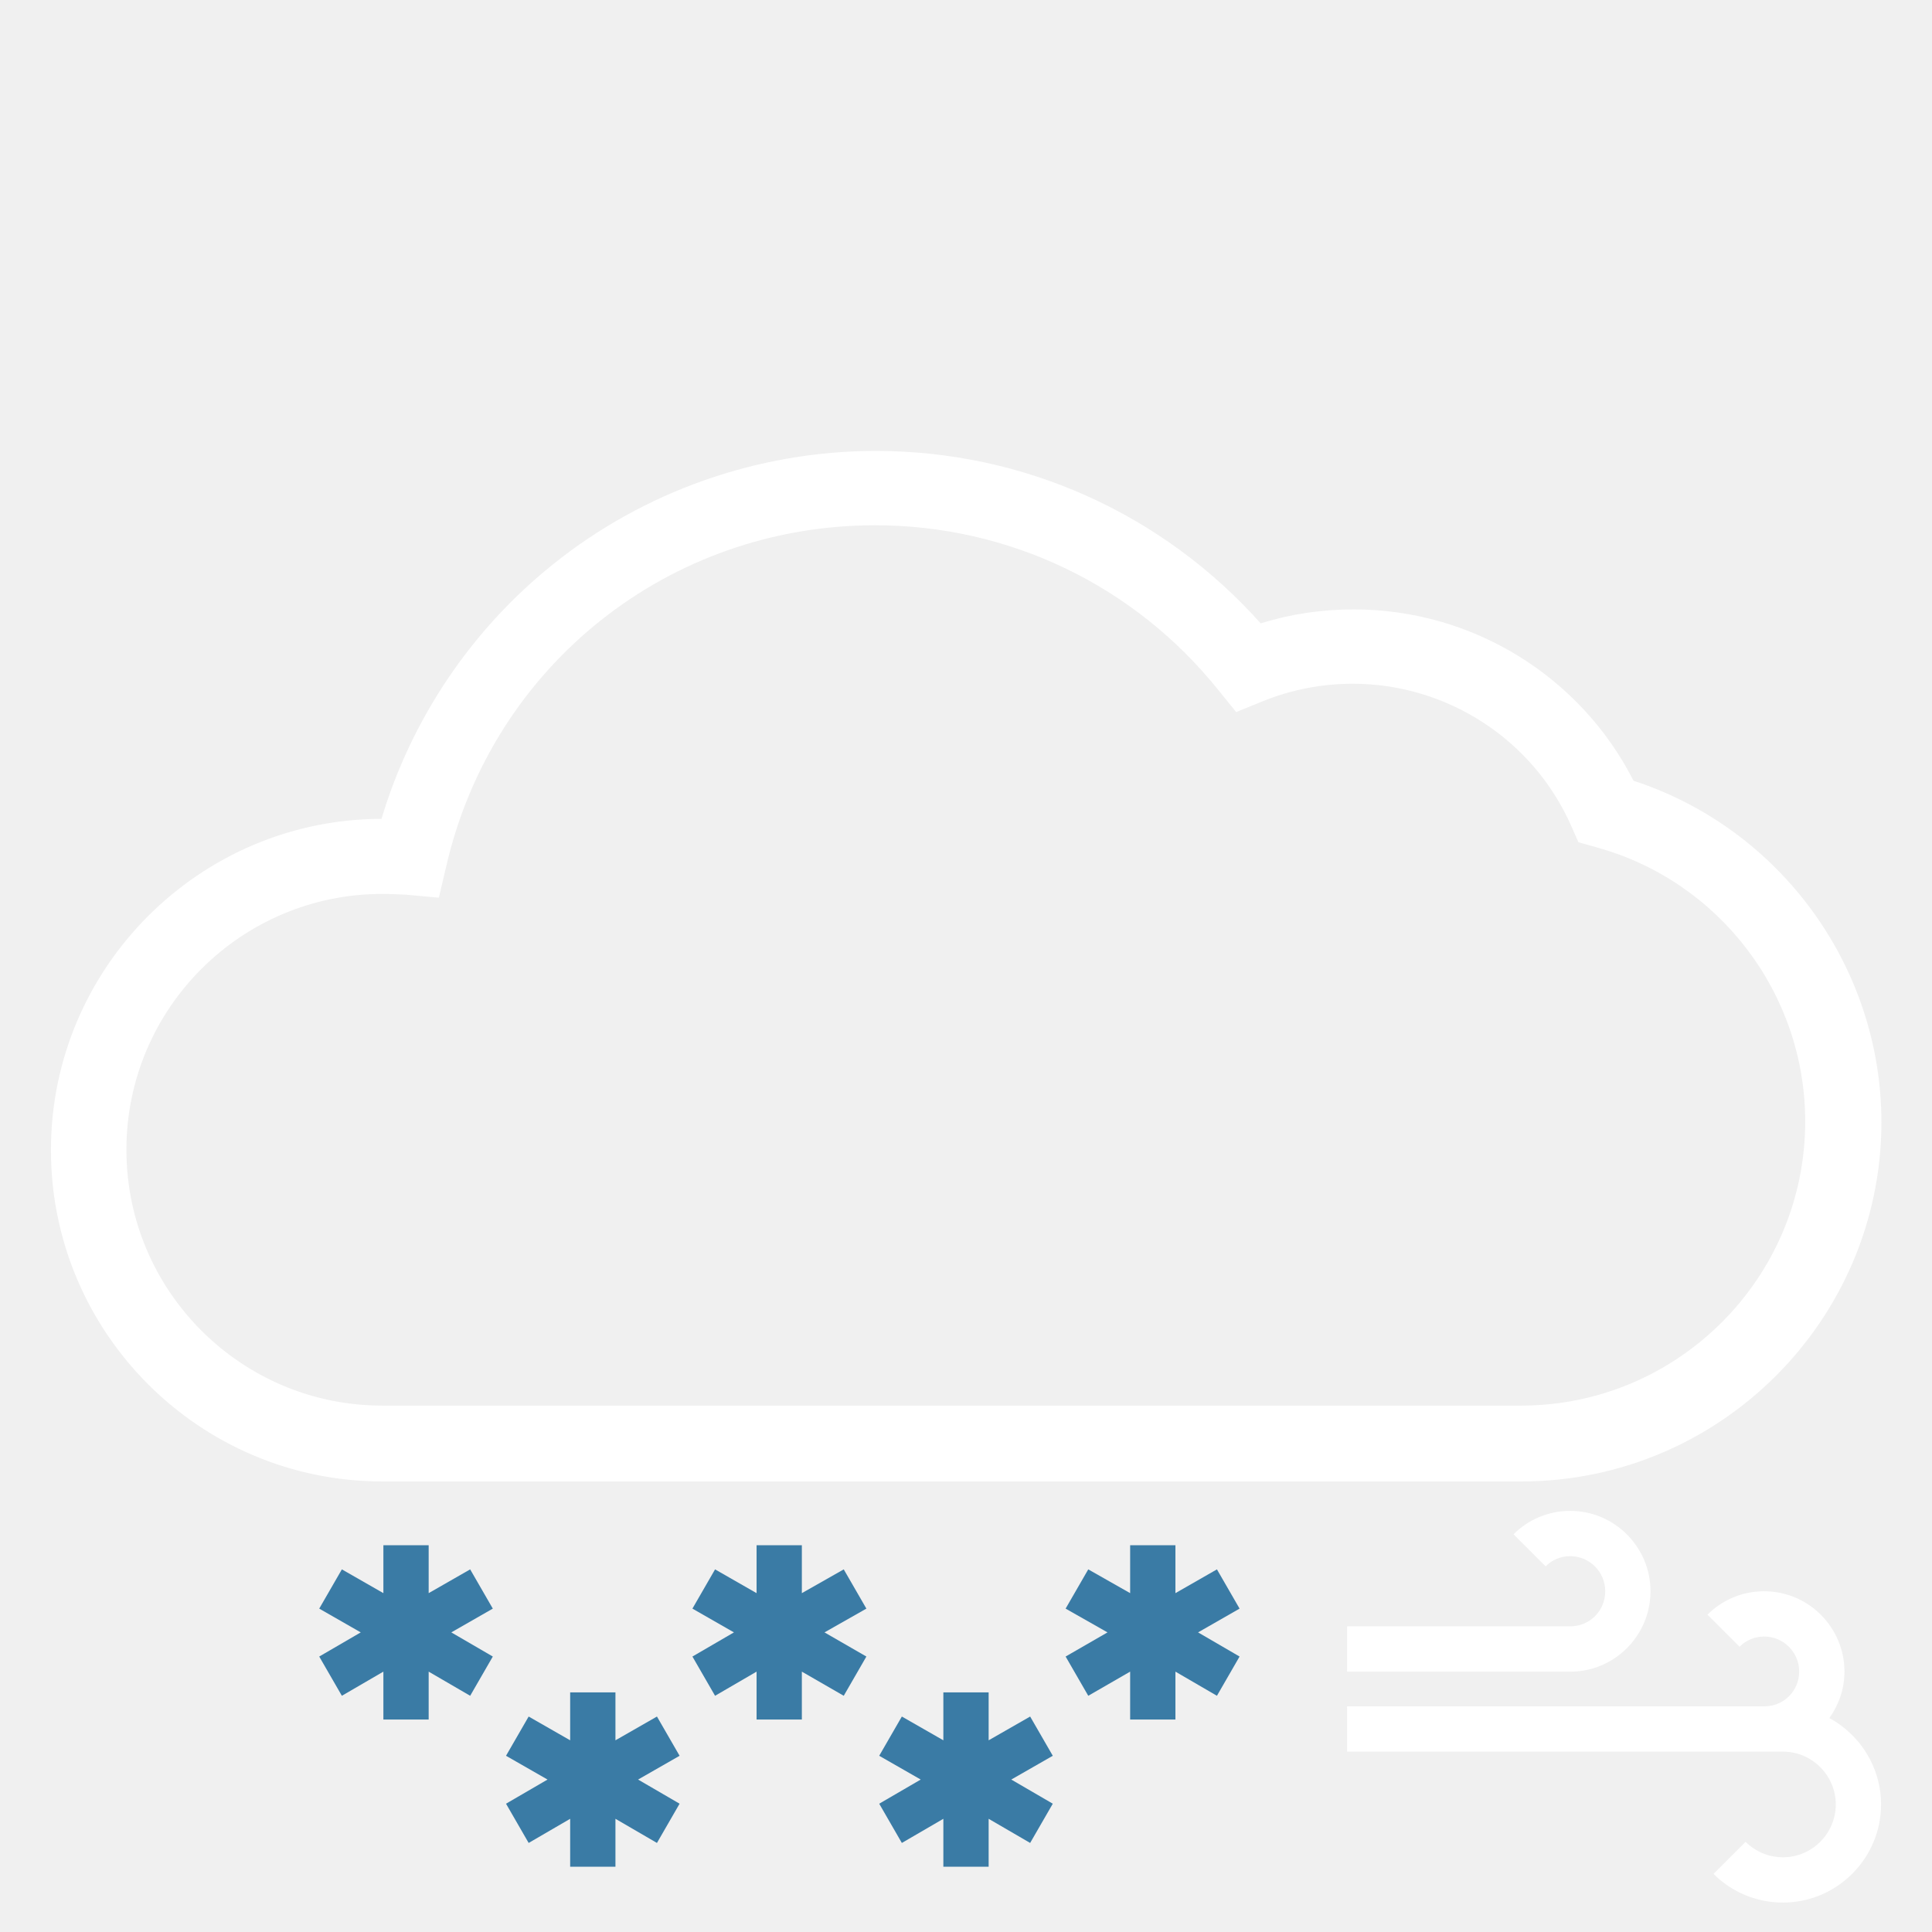
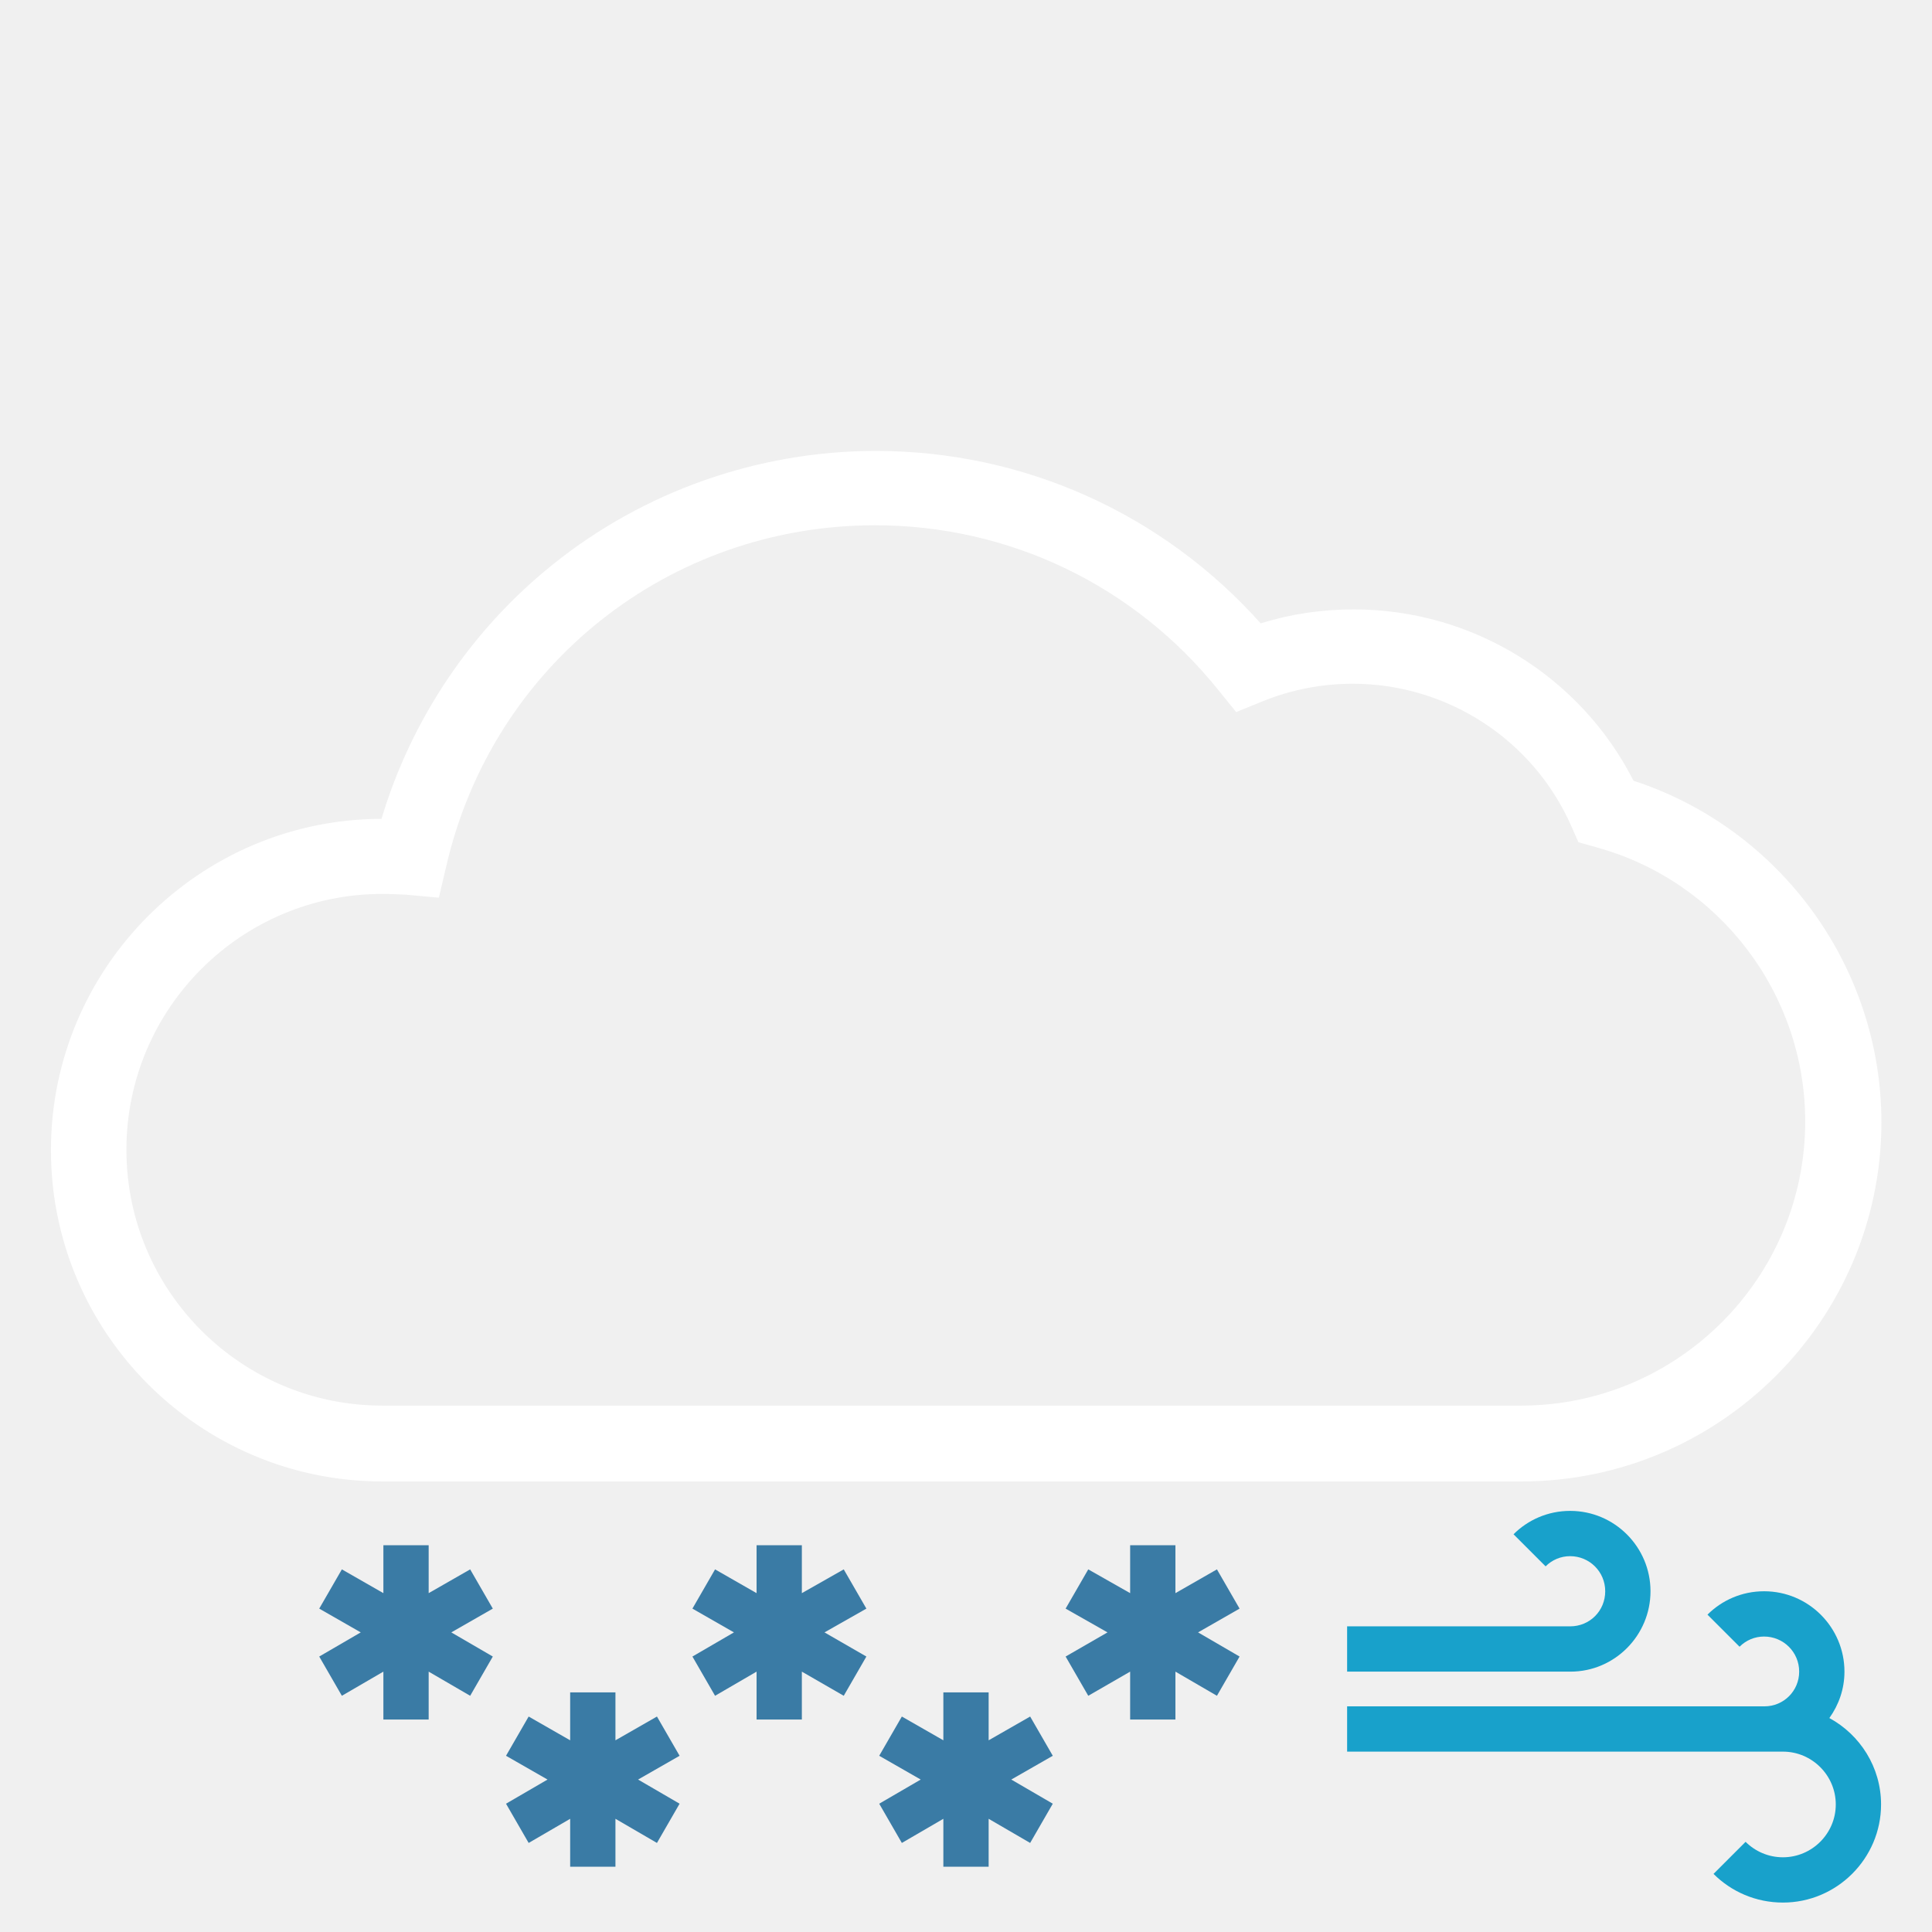
<svg xmlns="http://www.w3.org/2000/svg" version="1.1" id="icon" x="0px" y="0px" viewBox="0 0 512 512" style="enable-background:new 0 0 512 512;" xml:space="preserve">
  <style type="text/css">
	.st0{fill:#FFFFFF;}
	.st1{fill:#3A7BA5;}
+ 	.st2{fill:#18A1CB;}
</style>
  <g>
    <path class="st0" d="M403.2,392.6H101.3c-48.4,0-87.8-39.4-87.8-87.8c0-48.3,39.3-87.7,87.6-87.8c7.9-26.4,23.8-50.1,45.4-67.4   c24.1-19.4,54.5-30.1,85.6-30.1c39.2,0,76,16.6,102,45.7c8-2.5,16.2-3.7,24.7-3.7c31.4,0,60,17.7,74.1,45.4   c38.9,12.7,65.7,49.3,65.7,90.6C498.5,349.9,455.7,392.6,403.2,392.6z M101.3,236.9c-37.4,0-67.8,30.4-67.8,67.8   s30.4,67.8,67.8,67.8h301.8c41.5,0,75.3-33.8,75.3-75.3c0-33.9-22.8-63.8-55.5-72.7l-4.6-1.3l-1.9-4.3   c-10.1-22.9-32.9-37.7-57.9-37.7c-8.3,0-16.4,1.6-24,4.7l-6.9,2.8l-4.7-5.8c-22.3-27.8-55.5-43.7-91-43.7   c-54.6,0-101.3,37.1-113.6,90.2l-2,8.5l-8.7-0.8C105.5,237,103.4,236.9,101.3,236.9z" />
    <g>
      <polygon class="st1" points="130.6,426.3 124.6,415.9 113.6,422.2 113.6,409.5 101.6,409.5 101.6,422.2 90.6,415.9 84.6,426.3     95.6,432.6 84.6,439 90.6,449.4 101.6,443 101.6,455.7 113.6,455.7 113.6,443 124.6,449.4 130.6,439 119.6,432.6   " />
      <polygon class="st1" points="229.6,426.3 223.6,415.9 212.5,422.2 212.5,409.5 200.5,409.5 200.5,422.2 189.5,415.9 183.5,426.3     194.5,432.6 183.5,439 189.5,449.4 200.5,443 200.5,455.7 212.5,455.7 212.5,443 223.6,449.4 229.6,439 218.5,432.6   " />
      <polygon class="st1" points="328.5,426.3 322.5,415.9 311.5,422.2 311.5,409.5 299.5,409.5 299.5,422.2 288.4,415.9 282.4,426.3     293.5,432.6 282.4,439 288.4,449.4 299.5,443 299.5,455.7 311.5,455.7 311.5,443 322.5,449.4 328.5,439 317.5,432.6   " />
      <polygon class="st1" points="279,465.3 273,454.9 262,461.2 262,448.5 250,448.5 250,461.2 239,454.9 233,465.3 244,471.6     233,478 239,488.4 250,482 250,494.7 262,494.7 262,482 273,488.4 279,478 268,471.6   " />
      <polygon class="st1" points="180.1,465.3 174.1,454.9 163.1,461.2 163.1,448.5 151.1,448.5 151.1,461.2 140.1,454.9 134.1,465.3     145.1,471.6 134.1,478 140.1,488.4 151.1,482 151.1,494.7 163.1,494.7 163.1,482 174.1,488.4 180.1,478 169.1,471.6   " />
    </g>
    <g>
-       <path class="st0" d="M484.8,455.3c2.5-3.5,4-7.7,4-12.3c0-11.7-9.5-21.3-21.3-21.3c-5.9,0-11.2,2.4-15,6.2l8.5,8.5    c1.7-1.7,4-2.7,6.5-2.7c5.1,0,9.3,4.1,9.3,9.3c0,5.1-4.1,9.2-9.2,9.2H357v12h110.5v0c0,0,0,0,0,0h5v0c7.7,0,14,6.3,14,14    c0,7.7-6.3,14-14,14c-3.9,0-7.4-1.6-9.9-4.1l-8.5,8.5c4.7,4.7,11.2,7.6,18.4,7.6c14.3,0,26-11.7,26-26    C498.5,468.3,492.9,459.7,484.8,455.3z" />
-       <path class="st0" d="M437.4,421.7c0-11.7-9.5-21.3-21.3-21.3c-5.9,0-11.2,2.4-15,6.2l8.5,8.5c1.7-1.7,4-2.7,6.5-2.7    c5.1,0,9.3,4.1,9.3,9.3s-4.1,9.3-9.3,9.3H357v12h59.2C427.9,443,437.4,433.4,437.4,421.7z" />
+       <path class="st2" d="M484.8,455.3c2.5-3.5,4-7.7,4-12.3c0-11.7-9.5-21.3-21.3-21.3c-5.9,0-11.2,2.4-15,6.2l8.5,8.5    c1.7-1.7,4-2.7,6.5-2.7c5.1,0,9.3,4.1,9.3,9.3c0,5.1-4.1,9.2-9.2,9.2H357v12h110.5v0c0,0,0,0,0,0h5v0c7.7,0,14,6.3,14,14    c0,7.7-6.3,14-14,14c-3.9,0-7.4-1.6-9.9-4.1l-8.5,8.5c4.7,4.7,11.2,7.6,18.4,7.6c14.3,0,26-11.7,26-26    C498.5,468.3,492.9,459.7,484.8,455.3z" />
+       <path class="st2" d="M437.4,421.7c0-11.7-9.5-21.3-21.3-21.3c-5.9,0-11.2,2.4-15,6.2l8.5,8.5c1.7-1.7,4-2.7,6.5-2.7    c5.1,0,9.3,4.1,9.3,9.3s-4.1,9.3-9.3,9.3H357v12h59.2C427.9,443,437.4,433.4,437.4,421.7z" />
    </g>
  </g>
</svg>
